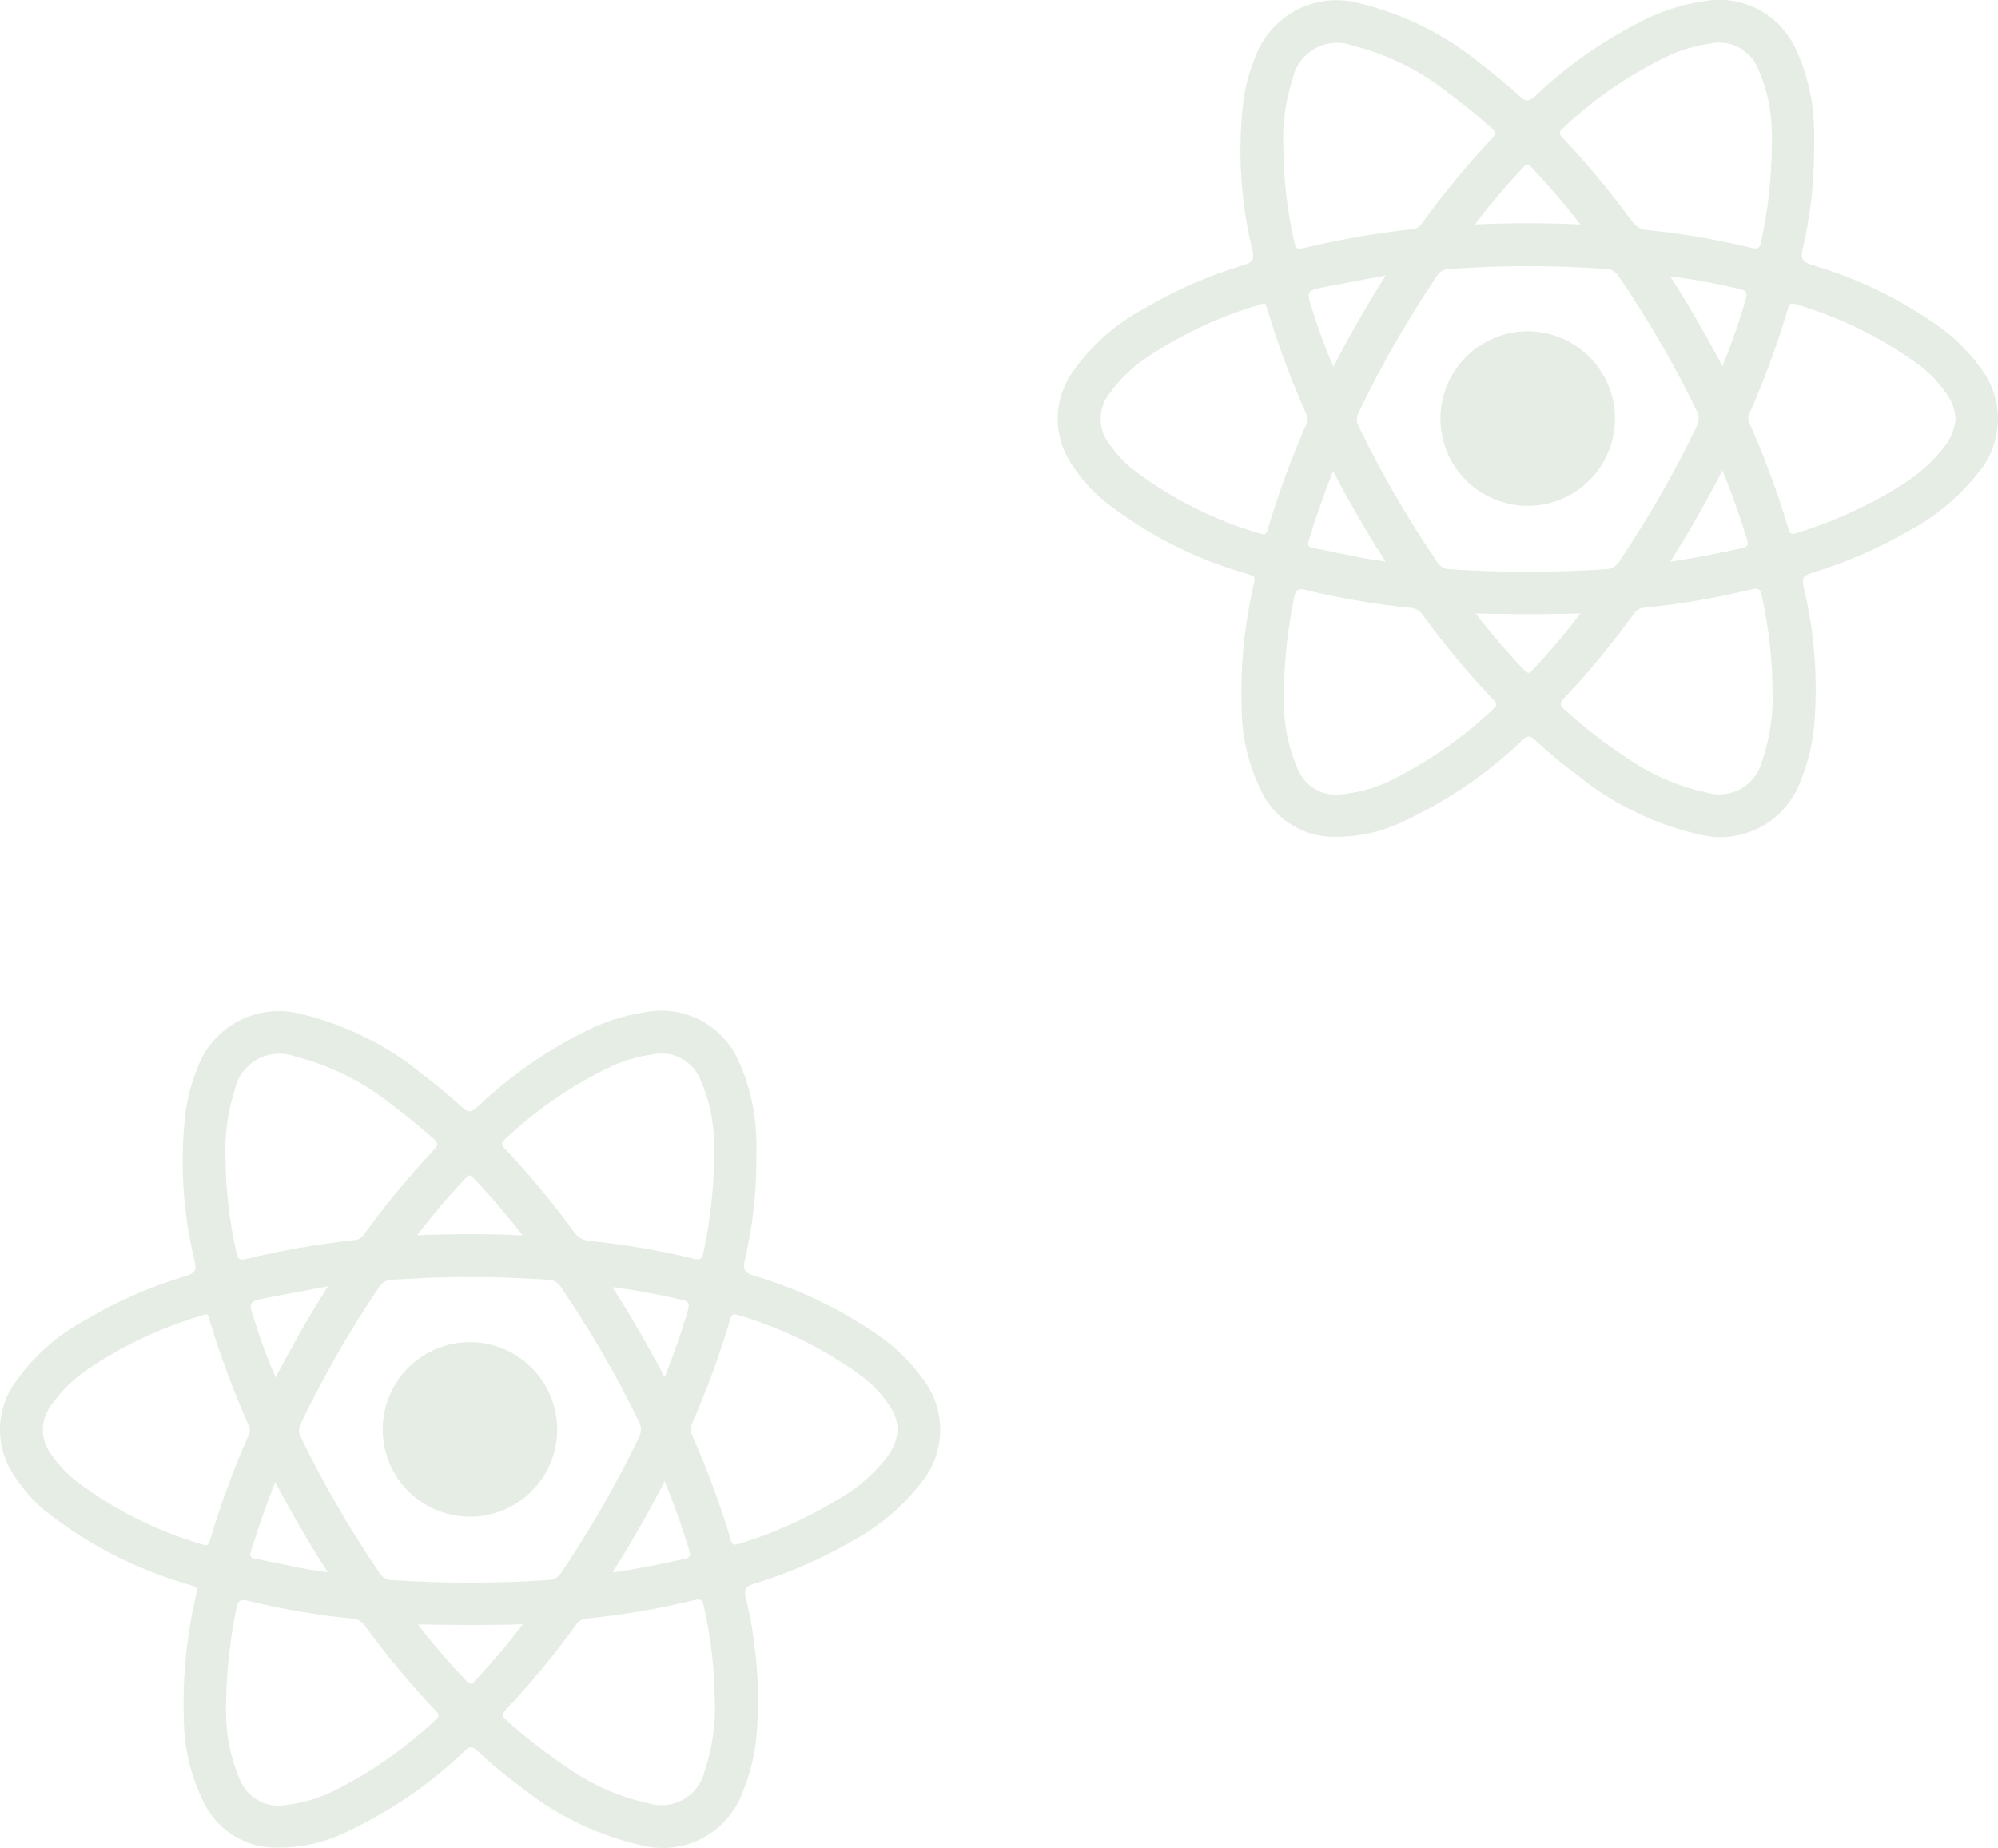
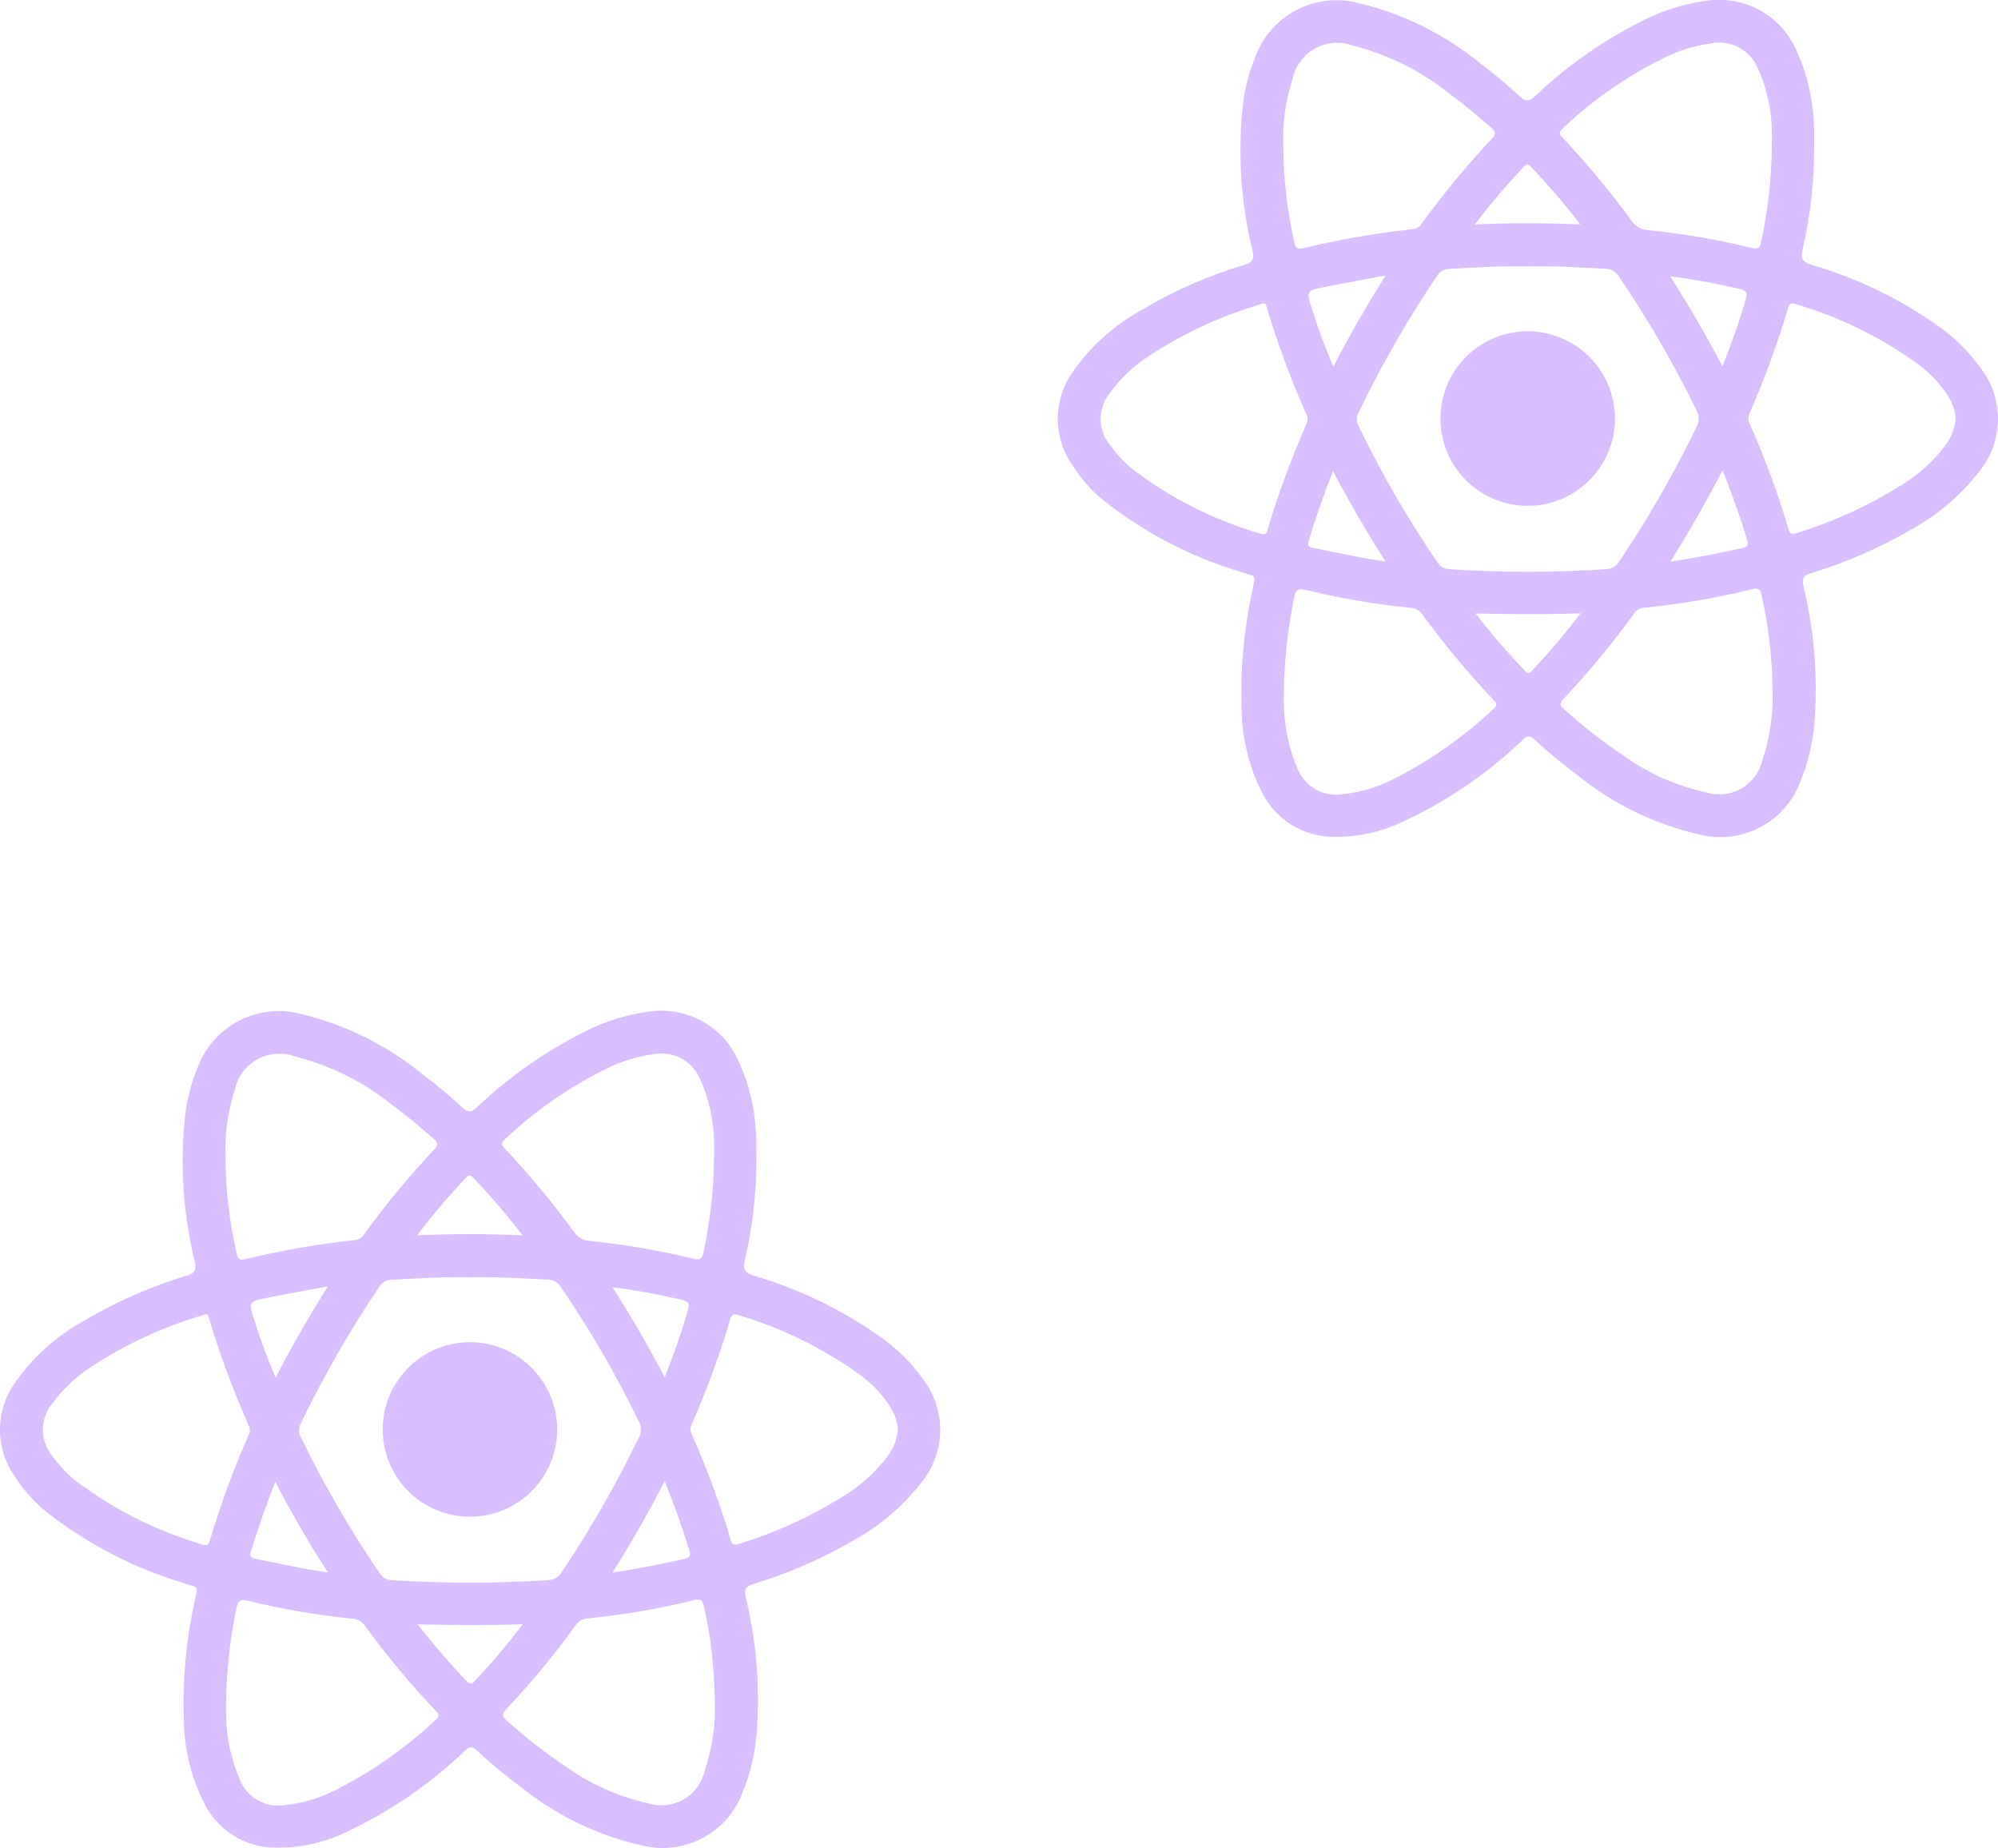
<svg xmlns="http://www.w3.org/2000/svg" width="85" height="78.605">
-   <g opacity=".252" fill="#99b898">
+   <g opacity=".252" fill="#6600ff">
    <path d="M77.176 6.269a18.422 18.422 0 01-.49 4.335c-.088.381-.01.535.379.659a18.116 18.116 0 015.448 2.644 7.516 7.516 0 011.726 1.718 3.545 3.545 0 01-.053 4.453 9.326 9.326 0 01-2.854 2.432 20.037 20.037 0 01-4.269 1.867c-.309.1-.419.189-.34.557a18.573 18.573 0 01.463 5.874 8.209 8.209 0 01-.583 2.405 3.625 3.625 0 01-4.258 2.294 12.622 12.622 0 01-5.2-2.506 19.459 19.459 0 01-1.849-1.533c-.2-.185-.308-.189-.512 0a18.682 18.682 0 01-5 3.435 6.563 6.563 0 01-3.363.678 3.412 3.412 0 01-2.76-1.926 8.05 8.05 0 01-.839-3.471 20.289 20.289 0 01.448-5.027c.152-.772.239-.582-.489-.83a17.6 17.6 0 01-5.82-3.027 6.437 6.437 0 01-1.359-1.536 3.444 3.444 0 01.015-3.918 8.639 8.639 0 013.009-2.694 19.361 19.361 0 014.306-1.885c.348-.107.434-.233.355-.6a17.933 17.933 0 01-.4-6.3 7.4 7.4 0 01.5-1.9A3.681 3.681 0 0157.82.136a12.857 12.857 0 015.174 2.574 21.792 21.792 0 011.677 1.4c.252.233.392.2.624-.012a18.879 18.879 0 014.89-3.366 8.472 8.472 0 012.418-.7 3.585 3.585 0 013.8 2.06 8.376 8.376 0 01.766 3.23c.027.317.007.633.007.947zm-12.116 5.06c-1.131-.024-2.258.046-3.385.107a.649.649 0 00-.555.324 45.545 45.545 0 00-3.322 5.791.583.583 0 00-.008.562 45.341 45.341 0 003.368 5.814.58.58 0 00.486.284 50.173 50.173 0 006.684 0 .658.658 0 00.556-.322 46.351 46.351 0 003.3-5.753.7.7 0 00-.01-.679 45.284 45.284 0 00-3.307-5.7.644.644 0 00-.554-.323c-1.082-.055-2.167-.127-3.253-.105zM54.62 29.312c0 .215-.012.43 0 .644a7.12 7.12 0 00.585 2.747 1.76 1.76 0 001.947 1.076 6.042 6.042 0 002.007-.578 18.133 18.133 0 004.382-3.053c.208-.185.088-.278-.033-.406a36.74 36.74 0 01-2.989-3.592.658.658 0 00-.493-.293 32.345 32.345 0 01-4.473-.763c-.293-.073-.433-.017-.493.305a21.775 21.775 0 00-.441 3.912zM75.378 6.293c0-.243.015-.487 0-.729a6.866 6.866 0 00-.59-2.658 1.79 1.79 0 00-2.046-1.052 6.451 6.451 0 00-1.644.464 17.455 17.455 0 00-4.621 3.149c-.23.2-.079.3.047.438a37.079 37.079 0 012.9 3.5.859.859 0 00.669.381 32.995 32.995 0 014.43.759c.259.063.352 0 .4-.254a20.155 20.155 0 00.455-3.999zm7.818 11.533a1.974 1.974 0 00-.29-.929 5.066 5.066 0 00-1.34-1.429 17.061 17.061 0 00-5.165-2.529c-.2-.067-.276-.023-.333.174a37.867 37.867 0 01-1.65 4.495.459.459 0 00.012.4 37.722 37.722 0 011.658 4.492c.05.173.107.25.325.179a18.647 18.647 0 004.5-2.059 6.728 6.728 0 001.835-1.656 2.209 2.209 0 00.448-1.138zm-29.482-4.915c-.04.015-.079.032-.12.045a17.493 17.493 0 00-4.723 2.194 6.1 6.1 0 00-1.644 1.553 1.746 1.746 0 00.02 2.256 4.988 4.988 0 00.941 1 16.568 16.568 0 005.44 2.743c.236.078.26-.039.309-.206a38.616 38.616 0 011.623-4.419.458.458 0 00.036-.406 38.5 38.5 0 01-1.7-4.574c-.027-.086-.03-.218-.185-.187zm21.692 16.268a19.057 19.057 0 00-.464-3.865c-.047-.241-.13-.317-.394-.252a33.277 33.277 0 01-4.6.788.555.555 0 00-.427.244 36 36 0 01-3 3.63c-.2.214-.132.311.047.469a22.149 22.149 0 002.606 2.02 9.408 9.408 0 003.388 1.488 1.882 1.882 0 002.412-1.36 8.494 8.494 0 00.432-3.162zM54.596 6.286a18.712 18.712 0 00.464 3.993c.039.193.082.355.352.286a36.368 36.368 0 014.68-.815.511.511 0 00.384-.228 36.573 36.573 0 013-3.632c.17-.18.161-.283-.02-.442-.57-.5-1.147-.991-1.76-1.437a10.873 10.873 0 00-4.143-2.073 1.939 1.939 0 00-2.567 1.434 8.184 8.184 0 00-.39 2.914zm12.635 3.263a30.189 30.189 0 00-2.11-2.463c-.1-.1-.169-.125-.276-.01a29.625 29.625 0 00-2.1 2.471 48.637 48.637 0 014.486.002zm.012 16.541c-1.516.053-2.945.037-4.471.006.7.9 1.382 1.684 2.1 2.436.182.191.266.036.367-.072a29.793 29.793 0 002.003-2.37zm6.036-6.084a51.203 51.203 0 01-2.221 3.886c1.1-.169 2.092-.36 3.078-.586.243-.055.248-.165.187-.362a35.116 35.116 0 00-1.044-2.938zm-14.324-8.291c-.931.176-1.742.325-2.552.483-.836.163-.844.169-.576.97a22.678 22.678 0 00.9 2.428 50.16 50.16 0 012.227-3.881zm12.1.039a50.964 50.964 0 012.222 3.829c.359-.9.659-1.74.917-2.6.182-.606.185-.616-.425-.745a27.125 27.125 0 00-2.71-.484zm-14.346 8.29a38.532 38.532 0 00-1.035 2.957c-.071.227.023.27.2.306.658.13 1.313.271 1.971.4.336.065.677.11 1.1.177a49.485 49.485 0 01-2.231-3.84z" />
    <path d="M68.706 17.799a3.713 3.713 0 11-3.705-3.708 3.721 3.721 0 013.705 3.708zM32.176 49.269a18.422 18.422 0 01-.49 4.335c-.088.381-.01.535.379.659a18.116 18.116 0 015.448 2.644 7.516 7.516 0 011.726 1.718 3.545 3.545 0 01-.053 4.453 9.326 9.326 0 01-2.854 2.432 20.037 20.037 0 01-4.269 1.867c-.309.1-.419.189-.34.557a18.573 18.573 0 01.463 5.874 8.209 8.209 0 01-.583 2.405 3.625 3.625 0 01-4.258 2.294 12.622 12.622 0 01-5.2-2.506 19.459 19.459 0 01-1.849-1.533c-.2-.185-.308-.189-.512 0a18.682 18.682 0 01-5 3.435 6.563 6.563 0 01-3.363.678 3.412 3.412 0 01-2.76-1.926 8.05 8.05 0 01-.839-3.471 20.289 20.289 0 01.448-5.027c.152-.772.239-.582-.489-.83a17.6 17.6 0 01-5.82-3.027 6.437 6.437 0 01-1.359-1.536 3.444 3.444 0 01.015-3.918 8.639 8.639 0 013.009-2.694 19.361 19.361 0 014.306-1.885c.348-.107.434-.233.355-.6a17.933 17.933 0 01-.4-6.3 7.4 7.4 0 01.5-1.9 3.681 3.681 0 014.433-2.331 12.857 12.857 0 015.174 2.574 21.792 21.792 0 011.677 1.4c.252.233.392.2.624-.012a18.879 18.879 0 014.89-3.366 8.472 8.472 0 012.418-.7 3.585 3.585 0 013.8 2.06 8.376 8.376 0 01.766 3.23c.027.317.007.633.007.947zm-12.116 5.06c-1.131-.024-2.258.046-3.385.107a.649.649 0 00-.555.324 45.545 45.545 0 00-3.322 5.791.583.583 0 00-.008.562 45.341 45.341 0 003.368 5.814.58.58 0 00.486.284 50.173 50.173 0 006.684 0 .658.658 0 00.556-.322 46.351 46.351 0 003.3-5.753.7.7 0 00-.01-.679 45.284 45.284 0 00-3.307-5.7.644.644 0 00-.554-.323c-1.082-.055-2.167-.127-3.253-.105zM9.62 72.312c0 .215-.012.43 0 .644a7.12 7.12 0 00.585 2.747 1.76 1.76 0 001.947 1.076 6.042 6.042 0 002.007-.578 18.133 18.133 0 004.382-3.053c.208-.185.088-.278-.033-.406a36.74 36.74 0 01-2.989-3.592.658.658 0 00-.493-.293 32.345 32.345 0 01-4.473-.763c-.293-.073-.433-.017-.493.305a21.775 21.775 0 00-.441 3.912zm20.758-23.019c0-.243.015-.487 0-.729a6.866 6.866 0 00-.59-2.658 1.79 1.79 0 00-2.046-1.052 6.451 6.451 0 00-1.644.464 17.455 17.455 0 00-4.621 3.149c-.23.2-.079.3.047.438a37.079 37.079 0 012.9 3.5.859.859 0 00.669.381 32.995 32.995 0 014.43.759c.259.063.352 0 .4-.254a20.155 20.155 0 00.455-3.999zm7.818 11.533a1.974 1.974 0 00-.29-.929 5.066 5.066 0 00-1.34-1.429 17.061 17.061 0 00-5.165-2.529c-.2-.067-.276-.023-.333.174a37.867 37.867 0 01-1.65 4.495.459.459 0 00.012.4 37.722 37.722 0 011.658 4.492c.05.173.107.25.325.179a18.647 18.647 0 004.5-2.059 6.728 6.728 0 001.835-1.656 2.209 2.209 0 00.448-1.138zM8.714 55.911c-.04.015-.079.032-.12.045a17.493 17.493 0 00-4.723 2.194 6.1 6.1 0 00-1.644 1.553 1.746 1.746 0 00.02 2.256 4.988 4.988 0 00.941 1 16.568 16.568 0 005.44 2.743c.236.078.26-.039.309-.206a38.616 38.616 0 011.623-4.419.458.458 0 00.036-.406 38.5 38.5 0 01-1.7-4.574c-.027-.086-.03-.218-.185-.187zm21.692 16.268a19.057 19.057 0 00-.464-3.865c-.047-.241-.13-.317-.394-.252a33.277 33.277 0 01-4.6.788.555.555 0 00-.427.244 36 36 0 01-3 3.63c-.2.214-.132.311.047.469a22.149 22.149 0 002.606 2.02 9.408 9.408 0 003.388 1.488 1.882 1.882 0 002.412-1.36 8.494 8.494 0 00.432-3.162zM9.596 49.286a18.712 18.712 0 00.464 3.993c.039.193.082.355.352.286a36.368 36.368 0 014.68-.815.511.511 0 00.384-.228 36.573 36.573 0 013-3.632c.17-.18.161-.283-.02-.442-.57-.5-1.147-.991-1.76-1.437a10.873 10.873 0 00-4.143-2.073 1.939 1.939 0 00-2.567 1.434 8.184 8.184 0 00-.39 2.914zm12.635 3.263a30.189 30.189 0 00-2.11-2.463c-.1-.1-.169-.125-.276-.01a29.625 29.625 0 00-2.1 2.471 48.637 48.637 0 014.486.002zm.012 16.541c-1.516.053-2.945.037-4.471.006.7.9 1.382 1.684 2.1 2.436.182.191.266.036.367-.072a29.793 29.793 0 002.003-2.37zm6.036-6.084a51.203 51.203 0 01-2.221 3.886c1.1-.169 2.092-.36 3.078-.586.243-.055.248-.165.187-.362a35.116 35.116 0 00-1.044-2.938zm-14.324-8.291c-.931.176-1.742.325-2.552.483-.836.163-.844.169-.576.97a22.678 22.678 0 00.9 2.428 50.16 50.16 0 012.227-3.881zm12.1.039a50.964 50.964 0 012.222 3.829c.359-.9.659-1.74.917-2.6.182-.606.185-.616-.425-.745a27.125 27.125 0 00-2.71-.484zm-14.346 8.29a38.532 38.532 0 00-1.035 2.957c-.071.227.023.27.2.306.658.13 1.313.271 1.971.4.336.065.677.11 1.1.177a49.485 49.485 0 01-2.231-3.84z" />
    <path d="M23.706 60.799a3.713 3.713 0 11-3.705-3.708 3.721 3.721 0 013.705 3.708z" />
  </g>
</svg>
